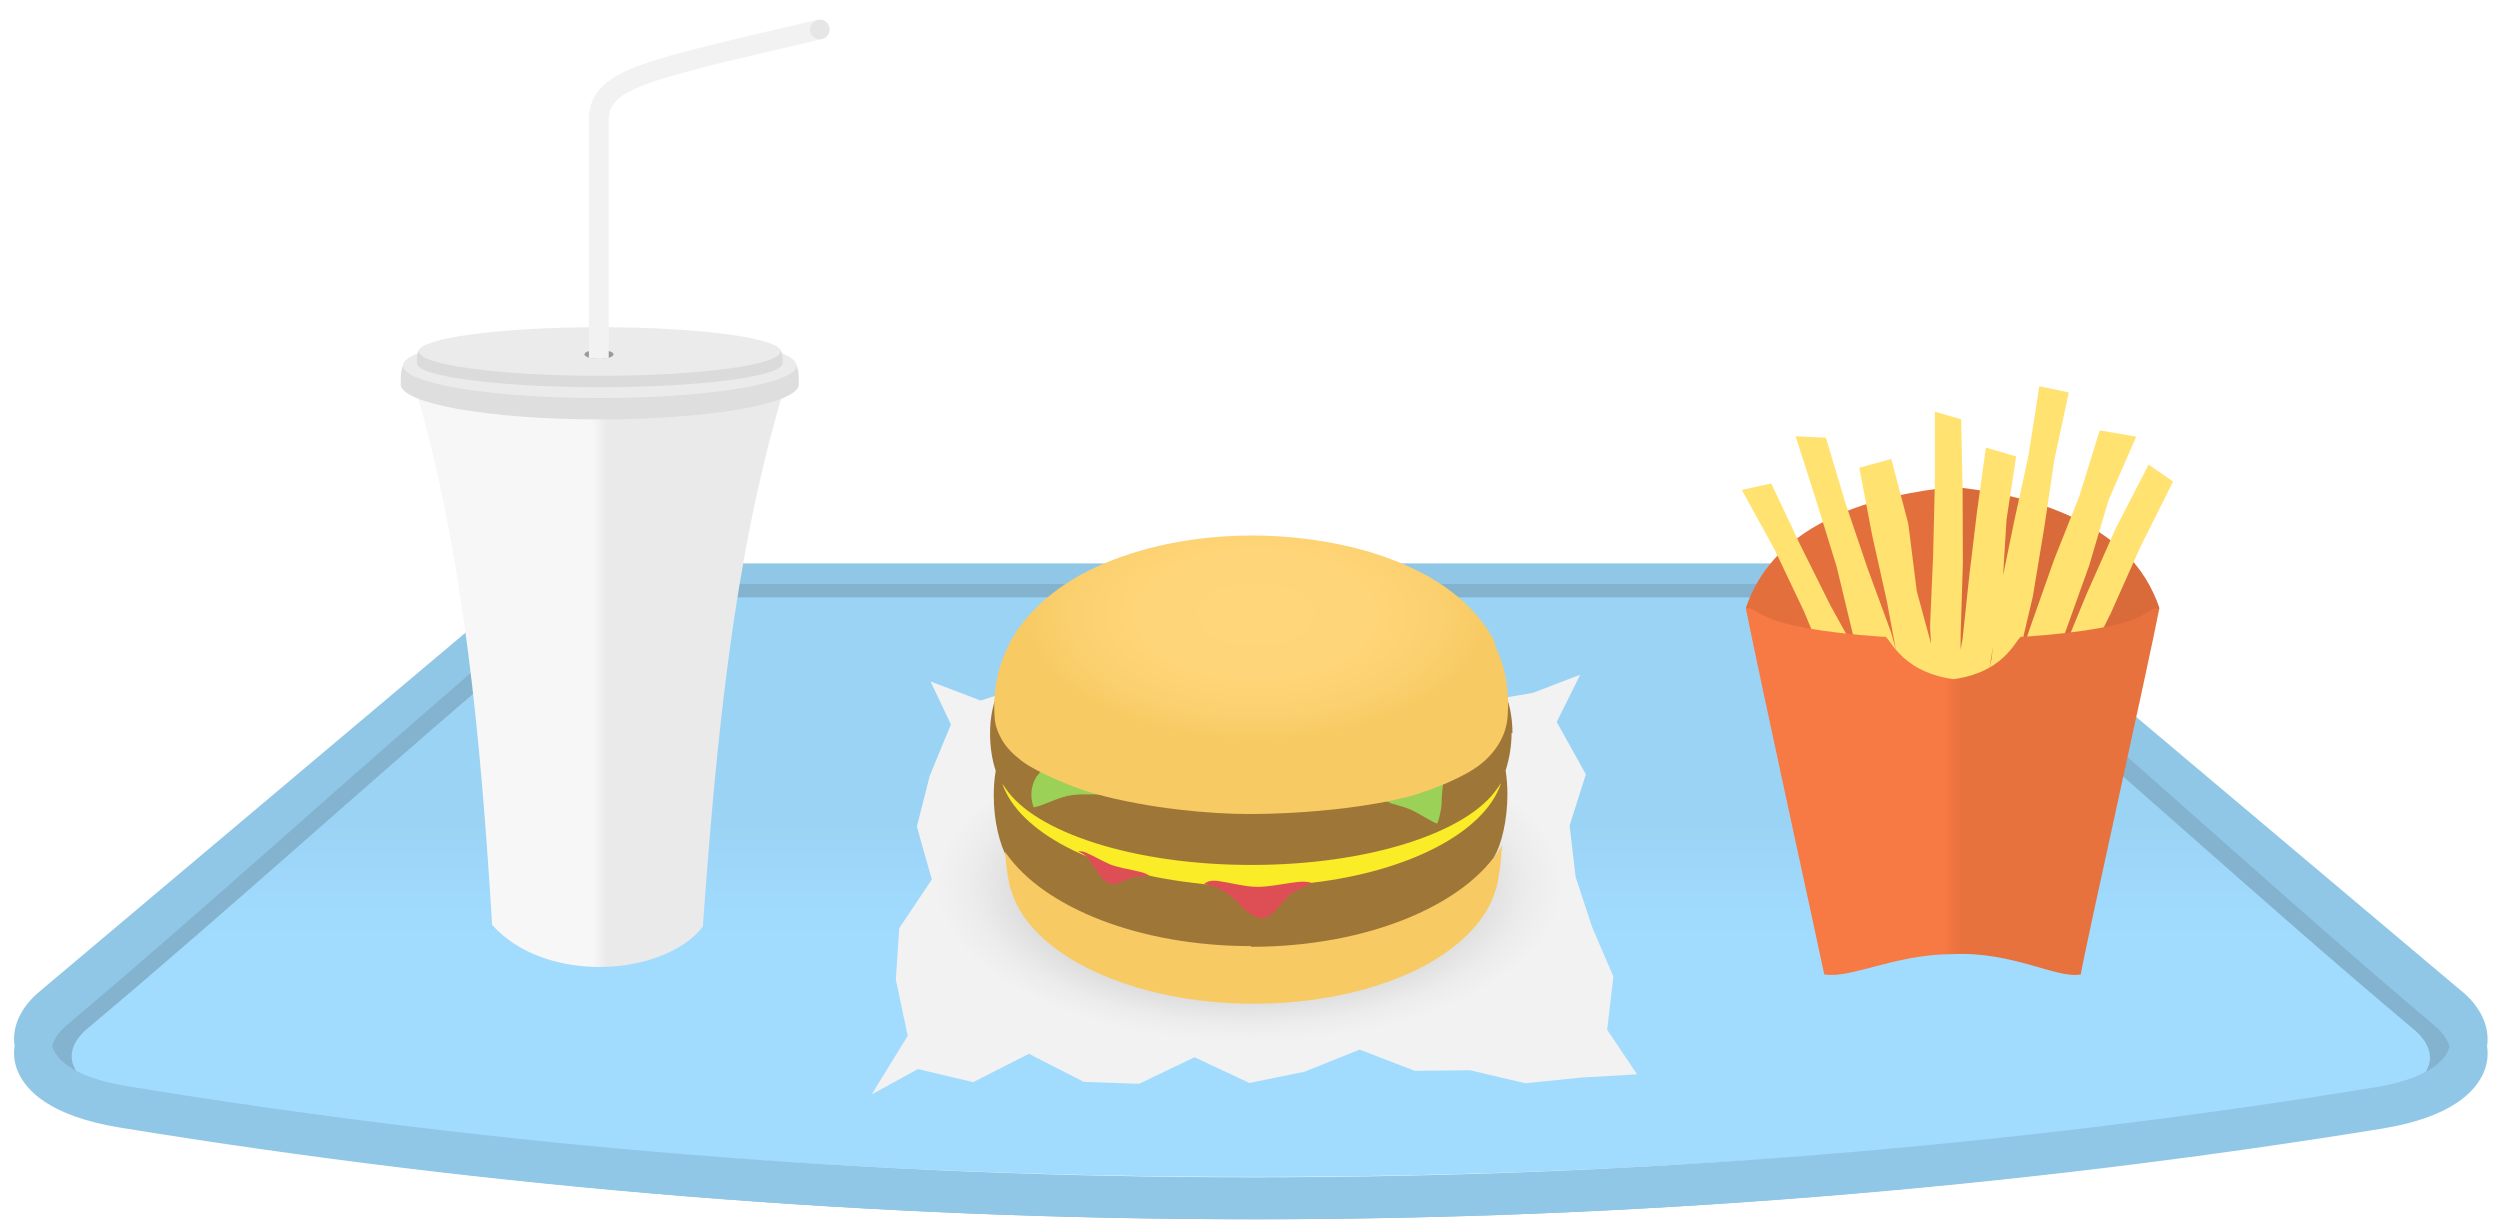
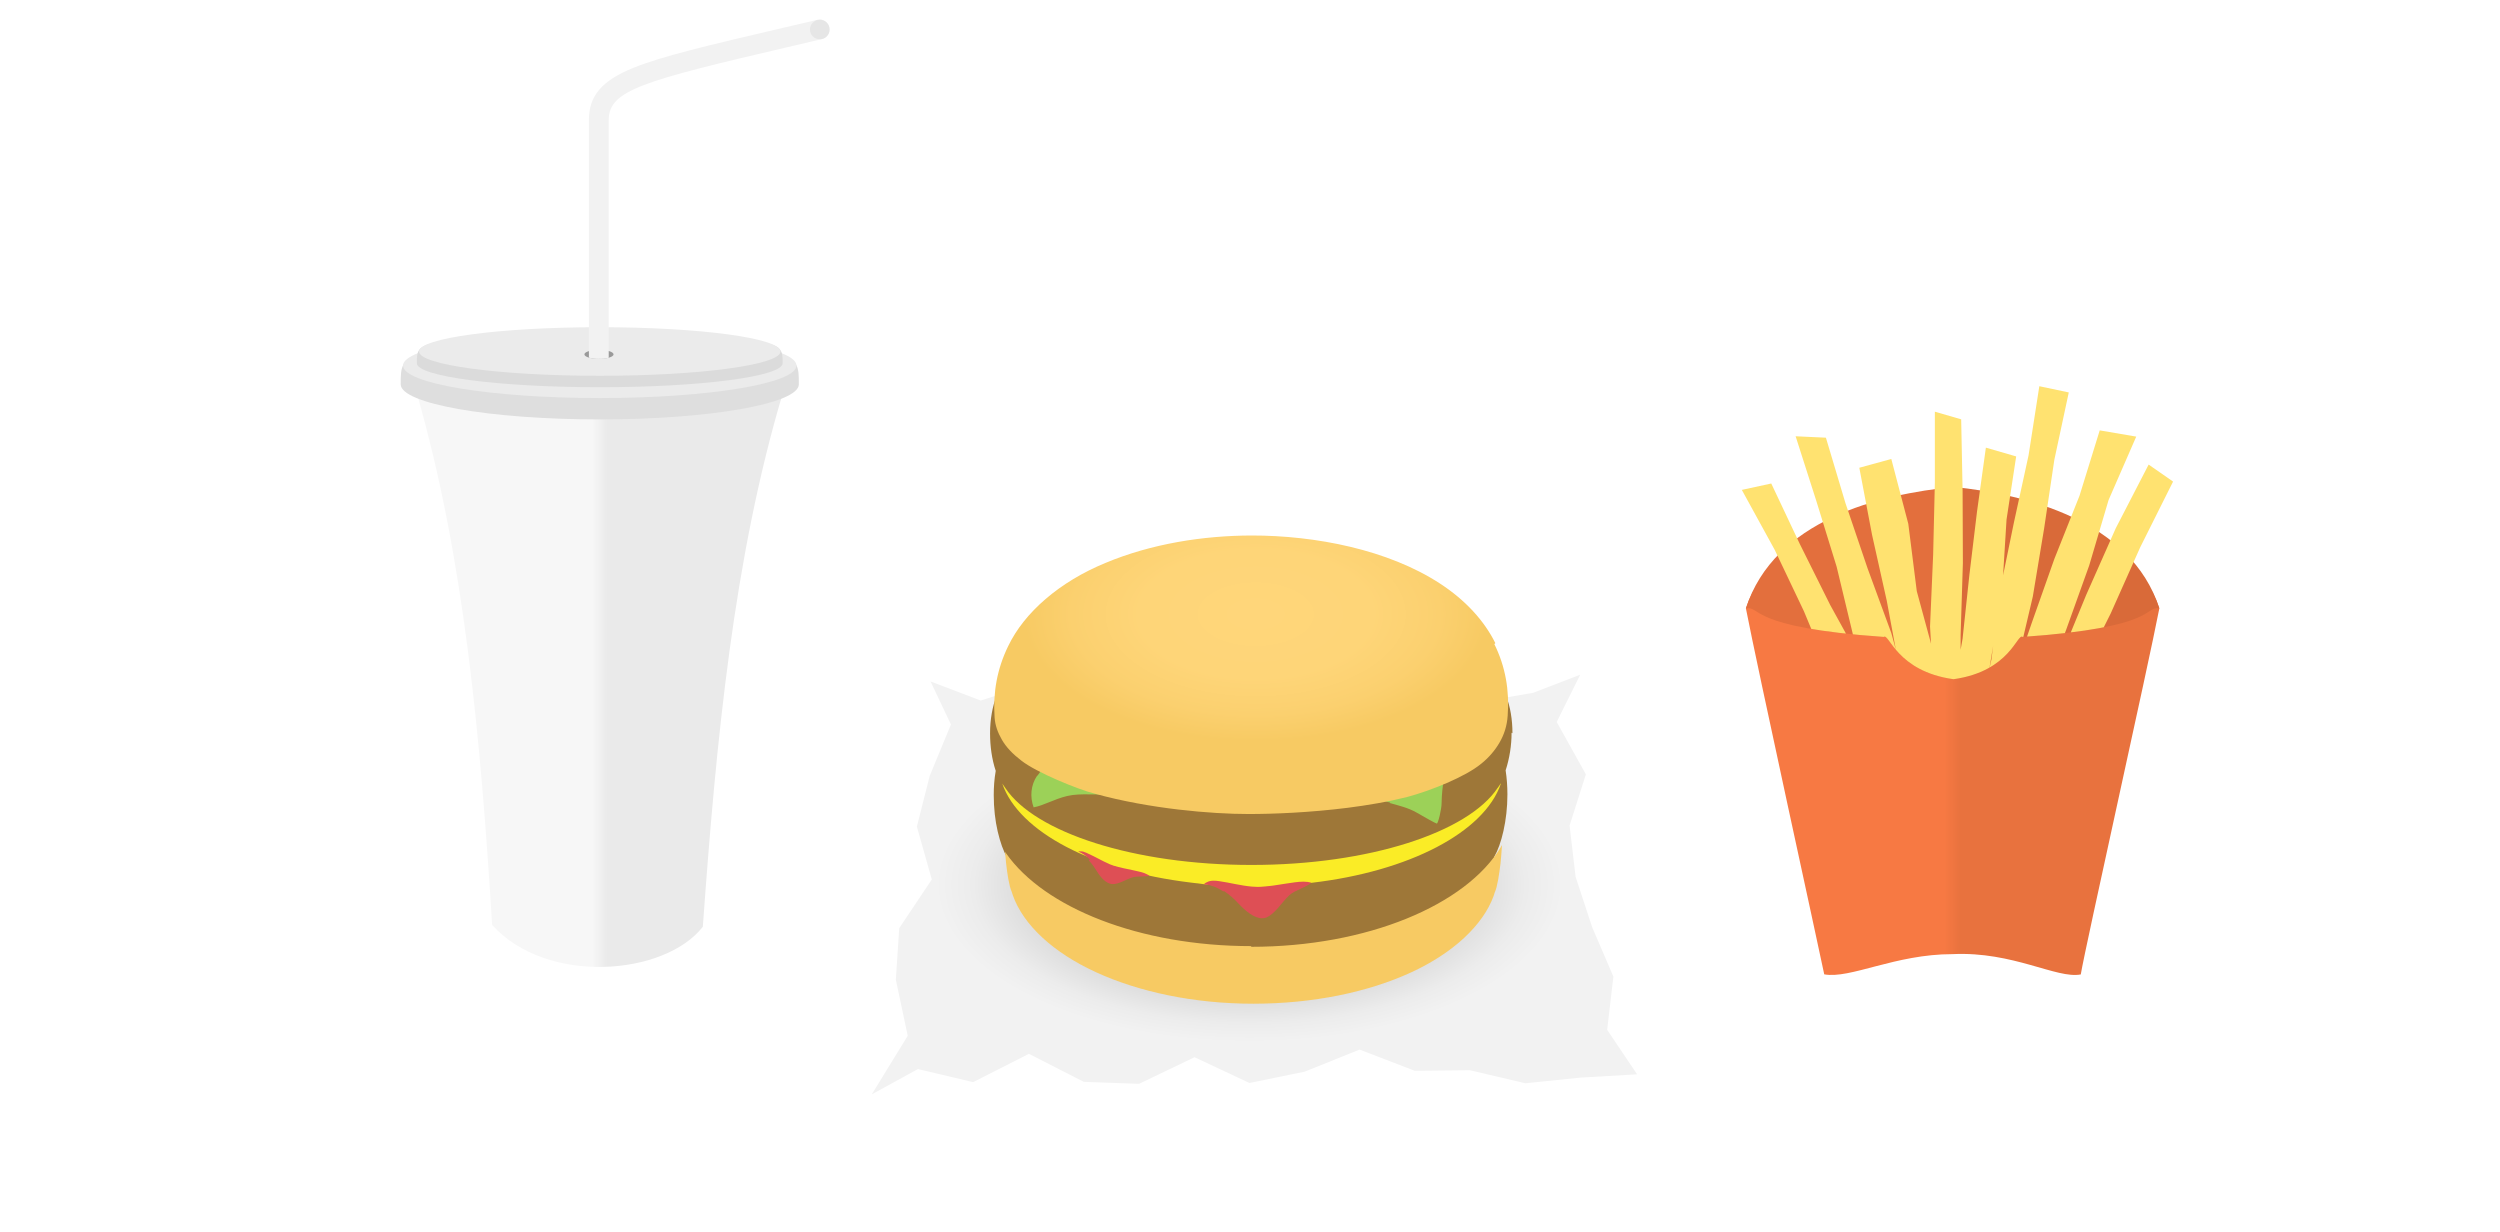
<svg xmlns="http://www.w3.org/2000/svg" xmlns:xlink="http://www.w3.org/1999/xlink" width="883" height="435" viewBox="0 0 883 435">
-   <linearGradient id="a" gradientUnits="userSpaceOnUse" x1="441.79" y1="415.68" x2="441.79" y2="206">
-     <stop offset="0" stop-color="#A1DCFF" />
-     <stop offset=".4" stop-color="#A1DCFF" />
-     <stop offset=".6" stop-color="#9BD3F5" />
-     <stop offset="1" stop-color="#9BD3F5" />
-   </linearGradient>
-   <path d="M443 415.68c-134.06 0-268.5-10.34-399.58-30.75-21.37-3.37-28.6-10.43-30.93-15.75-2.6-5.93-.2-12.34 6.6-17.62l161.2-129.03c12.1-9.36 35.1-16.53 52.5-16.53h417.8c17.4 0 40.4 7.17 52.4 16.47l161.4 129.28c6.8 5.3 9.2 11.76 6.6 17.8-2.3 5.36-9.5 12.4-30.7 15.75-130.3 20.18-264 30.38-397.3 30.38z" fill="url(#a)" />
-   <path d="M647.05 211c15.3 0 36.27 6.38 46.8 14.94 52.86 44.35 105.72 93.2 158.58 137.54 10.48 8.55 8.6 21.63-20.23 26.4-128.32 20.8-258.8 31.08-389.2 31.08-131.27 0-262.46-10.56-391.4-31.56-28.8-4.76-31.02-17.7-20.54-26.26 52.86-44.34 105.7-92.85 158.57-137.2 10.53-8.55 31.5-14.94 46.8-14.94h410.62zm0-5h-410.7c-18.98 0-43.12 7.52-56.17 18.1-.05.05-.1-.24-.14-.2L21.54 356.72c-8.1 6.63-11.03 15.07-7.85 22.74 2.7 6.7 11.1 15.5 35.1 19.46C178.1 420 310.7 430.64 443 430.64c131.5 0 263.35-10.57 391.9-31.4 23.85-3.94 32.18-12.8 34.97-19.53 3.23-7.8.27-16.4-7.92-23.1L778 286.1l-74.55-62.53c-.05-.04-.1.58-.15.54-13.04-10.5-37.18-18.1-56.15-18.1h-.1z" fill="#84B3CF" />
-   <path d="M869.28 349.94l-85.42-71.98L708 214.04c-.04-.04-.1.1-.14.06-13.27-10.82-37.78-15.1-57.1-15.1H232.82c-19.3 0-43.9 4.28-57.18 15.1-.05.04-.1 0-.14.03L14.2 350c-6.87 5.66-10.06 12.64-9.05 19.36-.46 3-.12 6 1.08 8.9 2.84 6.87 11.34 15.88 35.77 19.94 131.57 21.53 266.48 32.43 401 32.43 133.8 0 267.96-10.8 398.75-32.07 24.27-4.04 32.74-13.1 35.58-19.97 1.22-3 1.57-6 1.1-9.1 1.02-6.8-2.2-13.9-9.15-19.6zM698.25 221.36c53.78 45.32 107.56 95.3 161.33 140.6 2.9 2.37 4.84 4.95 5.6 7.75-1.66 6-9.46 11.5-26.18 14.3-130.56 21.3-263.3 31.8-396 31.8-133.54 0-267.02-10.7-398.2-32.2-16.8-2.8-24.7-8.3-26.38-14.2.75-2.7 2.65-5.3 5.48-7.6 53.78-45.3 107.56-94.9 161.33-140.3 10.73-8.7 32.05-15.3 47.63-15.3h417.77c15.58 0 36.9 6.6 47.62 15.4z" fill="#91C7E6" />
  <linearGradient id="b" gradientUnits="userSpaceOnUse" x1="147.24" y1="235.44" x2="276.43" y2="235.44">
    <stop offset=".48" stop-color="#F7F7F7" />
    <stop offset=".52" stop-color="#EAEAEA" />
  </linearGradient>
  <path d="M248.24 327.33c-13.5 17.33-55.2 20.7-74.42-.65-4.06-65.98-9.86-129.5-26.58-187.68 43.06-12.87 86.13-12.87 129.2 0-17.3 58.13-23.43 122-28.2 188.33z" fill="url(#b)" />
  <path d="M282.15 135.74c0 6.85-31.48 12.4-70.32 12.4-38.83 0-70.3-5.55-70.3-12.4 0-12.42 0-12.42 70.3-12.42 70.32 0 70.32 0 70.32 12.42z" fill="#DEDEDE" />
  <ellipse cx="211.83" cy="129.12" rx="69.48" ry="11.47" fill="#EBEBEB" />
  <path d="M276.43 128.3c0 4.68-28.92 8.47-64.6 8.47-35.67 0-64.6-3.8-64.6-8.48 0-8.5 0-8.5 64.6-8.5s64.6 0 64.6 8.5z" fill="#DBDBDB" />
  <ellipse cx="211.83" cy="124.15" rx="63.83" ry="8.58" fill="#EBEBEB" />
  <ellipse cx="211.56" cy="125.16" rx="5.15" ry="1.59" fill="#999" />
  <path d="M211.47 126.77c-1.27 0-2.42-.1-3.47-.47V42.4c0-8.56 4.54-13.9 15.66-18.42 10.24-4.16 26.3-7.92 52.87-14.14L288.7 7c1.88-.45 3.77.7 4.2 2.6.45 1.88-.72 3.76-2.6 4.2l-12.17 2.86C227.06 28.6 215 31.83 215 42.4v83.96c-1.5.4-2.03.4-3.53.4z" fill="#F2F2F2" />
  <circle cx="289.54" cy="10.42" r="3.46" fill="#E6E6E6" />
  <radialGradient id="c" cx="441.03" cy="317.05" r="126.98" gradientTransform="matrix(.873 0 0 .438 56.313 173.633)" gradientUnits="userSpaceOnUse">
    <stop offset=".67" stop-color="#D4D4D4" />
    <stop offset=".73" stop-color="#ddd" />
    <stop offset=".88" stop-color="#ECECEC" />
    <stop offset="1" stop-color="#F2F2F2" />
  </radialGradient>
  <path fill="url(#c)" d="M578.22 379.45l-20 1.16-19.45 2-19.56-4.6-19.5.2-19.5-7.5-19.4 7.8-19.5 4-19.4-9.1-19.6 9.4-19.5-.7-19.4-9.9-19.7 10-19.5-4.62-16.3 8.94 12.7-20.7-4.2-19.8 1.2-18.2 11.5-17.2-5.27-18.67 4.53-17.9 7.5-18.17-7.2-15.2 17.7 6.74 18.48-5.9 18-5.4 17.46.6 17.4 3.9 17.6 2 17.57-5.7 17.9 12.4 17.7-1.8 16.9-11.7L524 247.7l17.5-3 16.63-6.4-8.3 16.7 10.3 18.5-5.75 18.08 2.12 18.1 5.85 17.8 7.5 17.45-2.2 18.8z" />
  <path d="M534.2 259c0-4.83-.77-9.48-2.28-13.3-.85-2.3-2.26-4.47-4.08-6.54-1 .06-167.4-1-170.65-1.1-2.4 2.42-4.2 5-5.2 7.74-1.5 3.8-2.3 8.4-2.3 13.2 0 4.45.6 9.06 2 13.27-.5 2.85-.7 5.72-.7 8.5 0 4.65.5 9.1 1.4 12.92.9 3.8 2 7 3.4 9.3l.1.1c.3.7.7 1.3 1.2 2 13.1 17.8 46 30.4 84.6 30.4 40.1 0 74.2-13.7 86.1-32.6v-.3c1.3-2.3 2.4-5.4 3.23-9.1.87-3.9 1.4-8.3 1.4-12.9 0-2.8-.2-5.7-.63-8.5 1.4-4.3 2.1-8.9 2.1-13.3z" fill="#9E7738" />
  <path d="M441.96 334.17c-39.5 0-73.2-13.6-86.6-32.77l-.38-.54c.1 1.37.2 2.55.36 3.9.43 3.96 1.1 8.24 2 10.24l.4 1.23c3.7 10.44 14.28 20.25 29.33 27.14 15.02 6.9 34.42 11.14 55.6 11.14 21.16 0 40.56-4.1 55.6-11 15.03-6.9 25.6-16.8 29.33-27.2l.37-1.2h.02c.9-2 1.5-6.2 2-10.2.2-2.1.4-4.3.5-6.4-.2.2-.3.5-.4.7-12.3 20.4-47.1 35.2-88.2 35.2z" fill="#F7CA63" />
  <path d="M530.03 276.74c-.34.56-.7 1.1-1.1 1.6C518.47 294 483.53 305.5 442 305.5c-41.5 0-76.46-11.5-86.9-27.15-.4-.52-.76-1.06-1.1-1.6 5.83 17.1 32.25 30.83 66.47 34.96 17.23 2.4 29.48 1.9 42.74.1 34.4-4 61-17.8 66.9-35z" fill="#FAEC26" />
  <path d="M366.35 273.92c-2.33 3.4-2.6 7.54-1.28 11.23 3.5-.6 7.1-2.86 11.85-4 5.1-1.2 10.62-.04 15.65-.88.33-.06-.57-1.1-.56-1.1-.7-1.23-2.9-1.48-4.1-1.9-2.9-.98-5.6-.78-8.3-2.36-2.6-1.5-5.2-3.6-8.2-4.1-2.5-.5-3.7 1.3-5 3.2zm124.62 9.73c2.96.86 6.44 1.63 9.46 3.4 2.45 1.44 6.75 3.83 7.04 3.84.5 0 1.7-5.2 1.7-7.1.03-3.2.42-6.2.8-9.3-4.56.6-8.34 3-12.9 3.6-2.36.3-4.4.8-6.4 2.3-.3.2-3.73 2.5-3.36 2.5 1.2 0 2.6.2 3.7.6z" fill="#9CD158" />
  <path d="M432.45 314.8c1.96 1.3 3.65 2.9 5 4.35 1.03 1.1 2.4 2.45 3.9 3.48 1.48 1.04 3.05 1.7 4.42 1.7.54 0 1.06-.1 1.58-.3 1.28-.53 2.7-1.82 4.04-3.33 1.3-1.52 2.6-3.2 4-4.5 1.1-1.02 2.6-1.65 4-2.3 1.4-.64 2.7-1.27 3.5-1.9.1-.07.2-.15.2-.22-.7-.25-1.7-.38-2.7-.38-2 0-4.1.4-5.8.63-3.1.44-6.7 1.2-10.4 1.22-.7 0-1.3-.03-2-.1-4.1-.36-7.8-1.4-11.6-1.93-.7-.1-1.3-.16-1.9-.16-.97 0-1.7.15-2.5.57-.26.12-.57.3-.8.52l-.27.2.23.03c2.46.15 4.7 1.15 6.67 2.43zm-47.85-10.86c1.1 1.14 1.95 2.38 2.6 3.46.5.84 1.2 1.87 2.02 2.76.82.9 1.76 1.6 2.7 1.9.36.13.73.2 1.12.2.96.02 2.14-.36 3.33-.86 1.2-.5 2.4-1.12 3.57-1.5.94-.28 2.03-.3 3.1-.33 1.07-.02 2.1-.05 2.72-.2.07-.04.14-.06.2-.08-.43-.3-1.04-.6-1.75-.9-1.3-.5-2.8-.7-3.9-1-2.2-.5-4.7-.9-7.2-1.7-.4-.2-.9-.3-1.3-.5-2.7-1.2-5-2.6-7.5-3.7-.4-.2-.8-.4-1.2-.5-.6-.3-1.1-.3-1.7-.3-.1 0-.4 0-.6.1h-.2.2c1.7.6 3 1.7 4.1 2.8z" fill="#DE4F55" />
  <radialGradient id="d" cx="443.52" cy="216.94" r="82.15" gradientTransform="matrix(1 0 0 .547 0 98.266)" gradientUnits="userSpaceOnUse">
    <stop offset="0" stop-color="#FFD67A" />
    <stop offset=".5" stop-color="#FED578" />
    <stop offset=".79" stop-color="#FBD06F" />
    <stop offset="1" stop-color="#F7CA63" />
  </radialGradient>
  <path d="M528.15 227.15c-3.9-7.88-10.54-15.18-19.56-21.05-18.3-11.95-44-16.98-66.5-16.96-17.1.03-35.4 2.9-51.6 9.67-16.3 6.7-28.7 17.5-34.4 29.4-3.9 8-5.4 16.3-4.8 25.2.2 2.8 1.1 5.3 2.6 7.9 1.5 2.6 3.8 5 6.8 7.3 5.3 4.2 20 10.2 25.9 11.7 19.52 5.4 41.4 7.2 54.36 7.2 8.87 0 21.6-.5 35.1-2.2 7-.9 14.15-2.1 20.9-3.8 8.25-2.2 20.6-7.1 26.26-11.8 2.74-2.2 4.9-4.8 6.4-7.4 1.7-2.9 2.66-6 2.9-9.5.67-9-.8-17.4-4.7-25.3z" fill="url(#d)" />
  <linearGradient id="e" gradientUnits="userSpaceOnUse" x1="616.65" y1="261.35" x2="762.68" y2="261.35">
    <stop offset="0" stop-color="#F77943" />
    <stop offset=".48" stop-color="#F77943" />
    <stop offset=".52" stop-color="#E8723E" />
    <stop offset="1" stop-color="#E8723E" />
  </linearGradient>
  <path d="M762.68 214.86c-9.06-27.9-46.94-29.84-73-36.52-26.08 6.68-63.97 8.63-73.03 36.52 3.86 20.04 26.28 122.32 27.67 129.28 9.2 1.7 25-7.14 45.35-7.14 21.33-1.02 36.82 8.82 45.26 7.17 1.58-9.63 23.9-109.27 27.75-129.3z" fill="url(#e)" />
  <linearGradient id="f" gradientUnits="userSpaceOnUse" x1="616.65" y1="205.94" x2="762.68" y2="205.94">
    <stop offset="0" stop-color="#E36F3D" />
    <stop offset=".48" stop-color="#E36F3D" />
    <stop offset=".52" stop-color="#D96A39" />
    <stop offset="1" stop-color="#D96A39" />
  </linearGradient>
  <path d="M762.68 214.86c-10.06-31.2-47.4-40.27-72.7-42.88-26.22 2.6-63.27 11.68-73.33 42.88 5.6-.75.43 6.75 48.7 10.1 1.87-1.46 4.52 12.15 24.63 14.94 20.07-2.8 22.5-16.4 24.4-14.94 48.25-3.35 42.7-10.84 48.3-10.1z" fill="url(#f)" />
  <defs>
    <path id="g" d="M762.68 214.86C769 181.5 786.2 131 690.98 131c-91.77 0-77.48 54.45-74.33 83.86 5.6-.75.43 6.75 48.7 10.1 1.87-1.46 4.52 12.15 24.63 14.94 20.07-2.8 22.5-16.4 24.4-14.94 48.25-3.35 42.7-10.84 48.3-10.1z" />
  </defs>
  <clipPath id="h">
    <use xlink:href="#g" overflow="visible" />
  </clipPath>
  <path fill="#FFE270" d="M707.96 258.32l-9.9-1.6 5.33-23.88 3-24.27 4.9-23.9 5.2-23.86 3.8-24.4 10.4 2.2-5.1 23.8-3.6 24.2-4 24.1-5.6 23.8zm-30.7 19.9l-10 3.14-10.6-21.66-10.3-21.65-9.22-22.17-10.3-21.65-11.63-21.2 10.4-2.26 10.1 21.4 10.7 21.48L658 234.7l9.08 22.23zm16.28-2.96l-10.75-3.2.4-25.35-1.5-25.4 1.1-25.4.6-25.4v-25.1l9.3 2.7.5 25.3.1 25.5-.8 25.5v25.5zm20.54 12.34l-9.7-7.42 11.2-23.32 11.5-22.97 9.78-23.8 10.42-23.5 11.62-22.5 8.63 6-11.6 23.2-10.44 23.4-11.5 23-10 23.7zm-32.6-17.32l-11.05-.53-8.5-22.68-7.52-23.15-5.7-23.73-7.2-23.3-7.3-22.8 10.7.5 6.9 23.1 7.8 23 8.4 22.9 6.4 23.5zm14.72 2.18l-10.18-2.1 3.23-22.55 3.93-22.2 2.4-22.5 2.7-22.4 3.13-22.6 10.7 3.1-3.4 22.3-1.4 22.6-3.4 22.4-3.7 22.3zm17.2-4.84l-11.5-2.57 7.9-22.3 7.8-22.7 8-22.64 8.88-22.3 7.14-23.1 12.9 2.2-9.77 22.4-6.84 23.1-8.1 22.6-8.4 22.5zm-21.94 11.14L680 282.9l-4.2-23.8-5.02-23.37-4.37-23.52-5.2-23.3-4.5-23.7 11.3-3.1 6 22.9 3 23.8 6.3 23.2 4.7 23.5z" clip-path="url(#h)" />
</svg>
